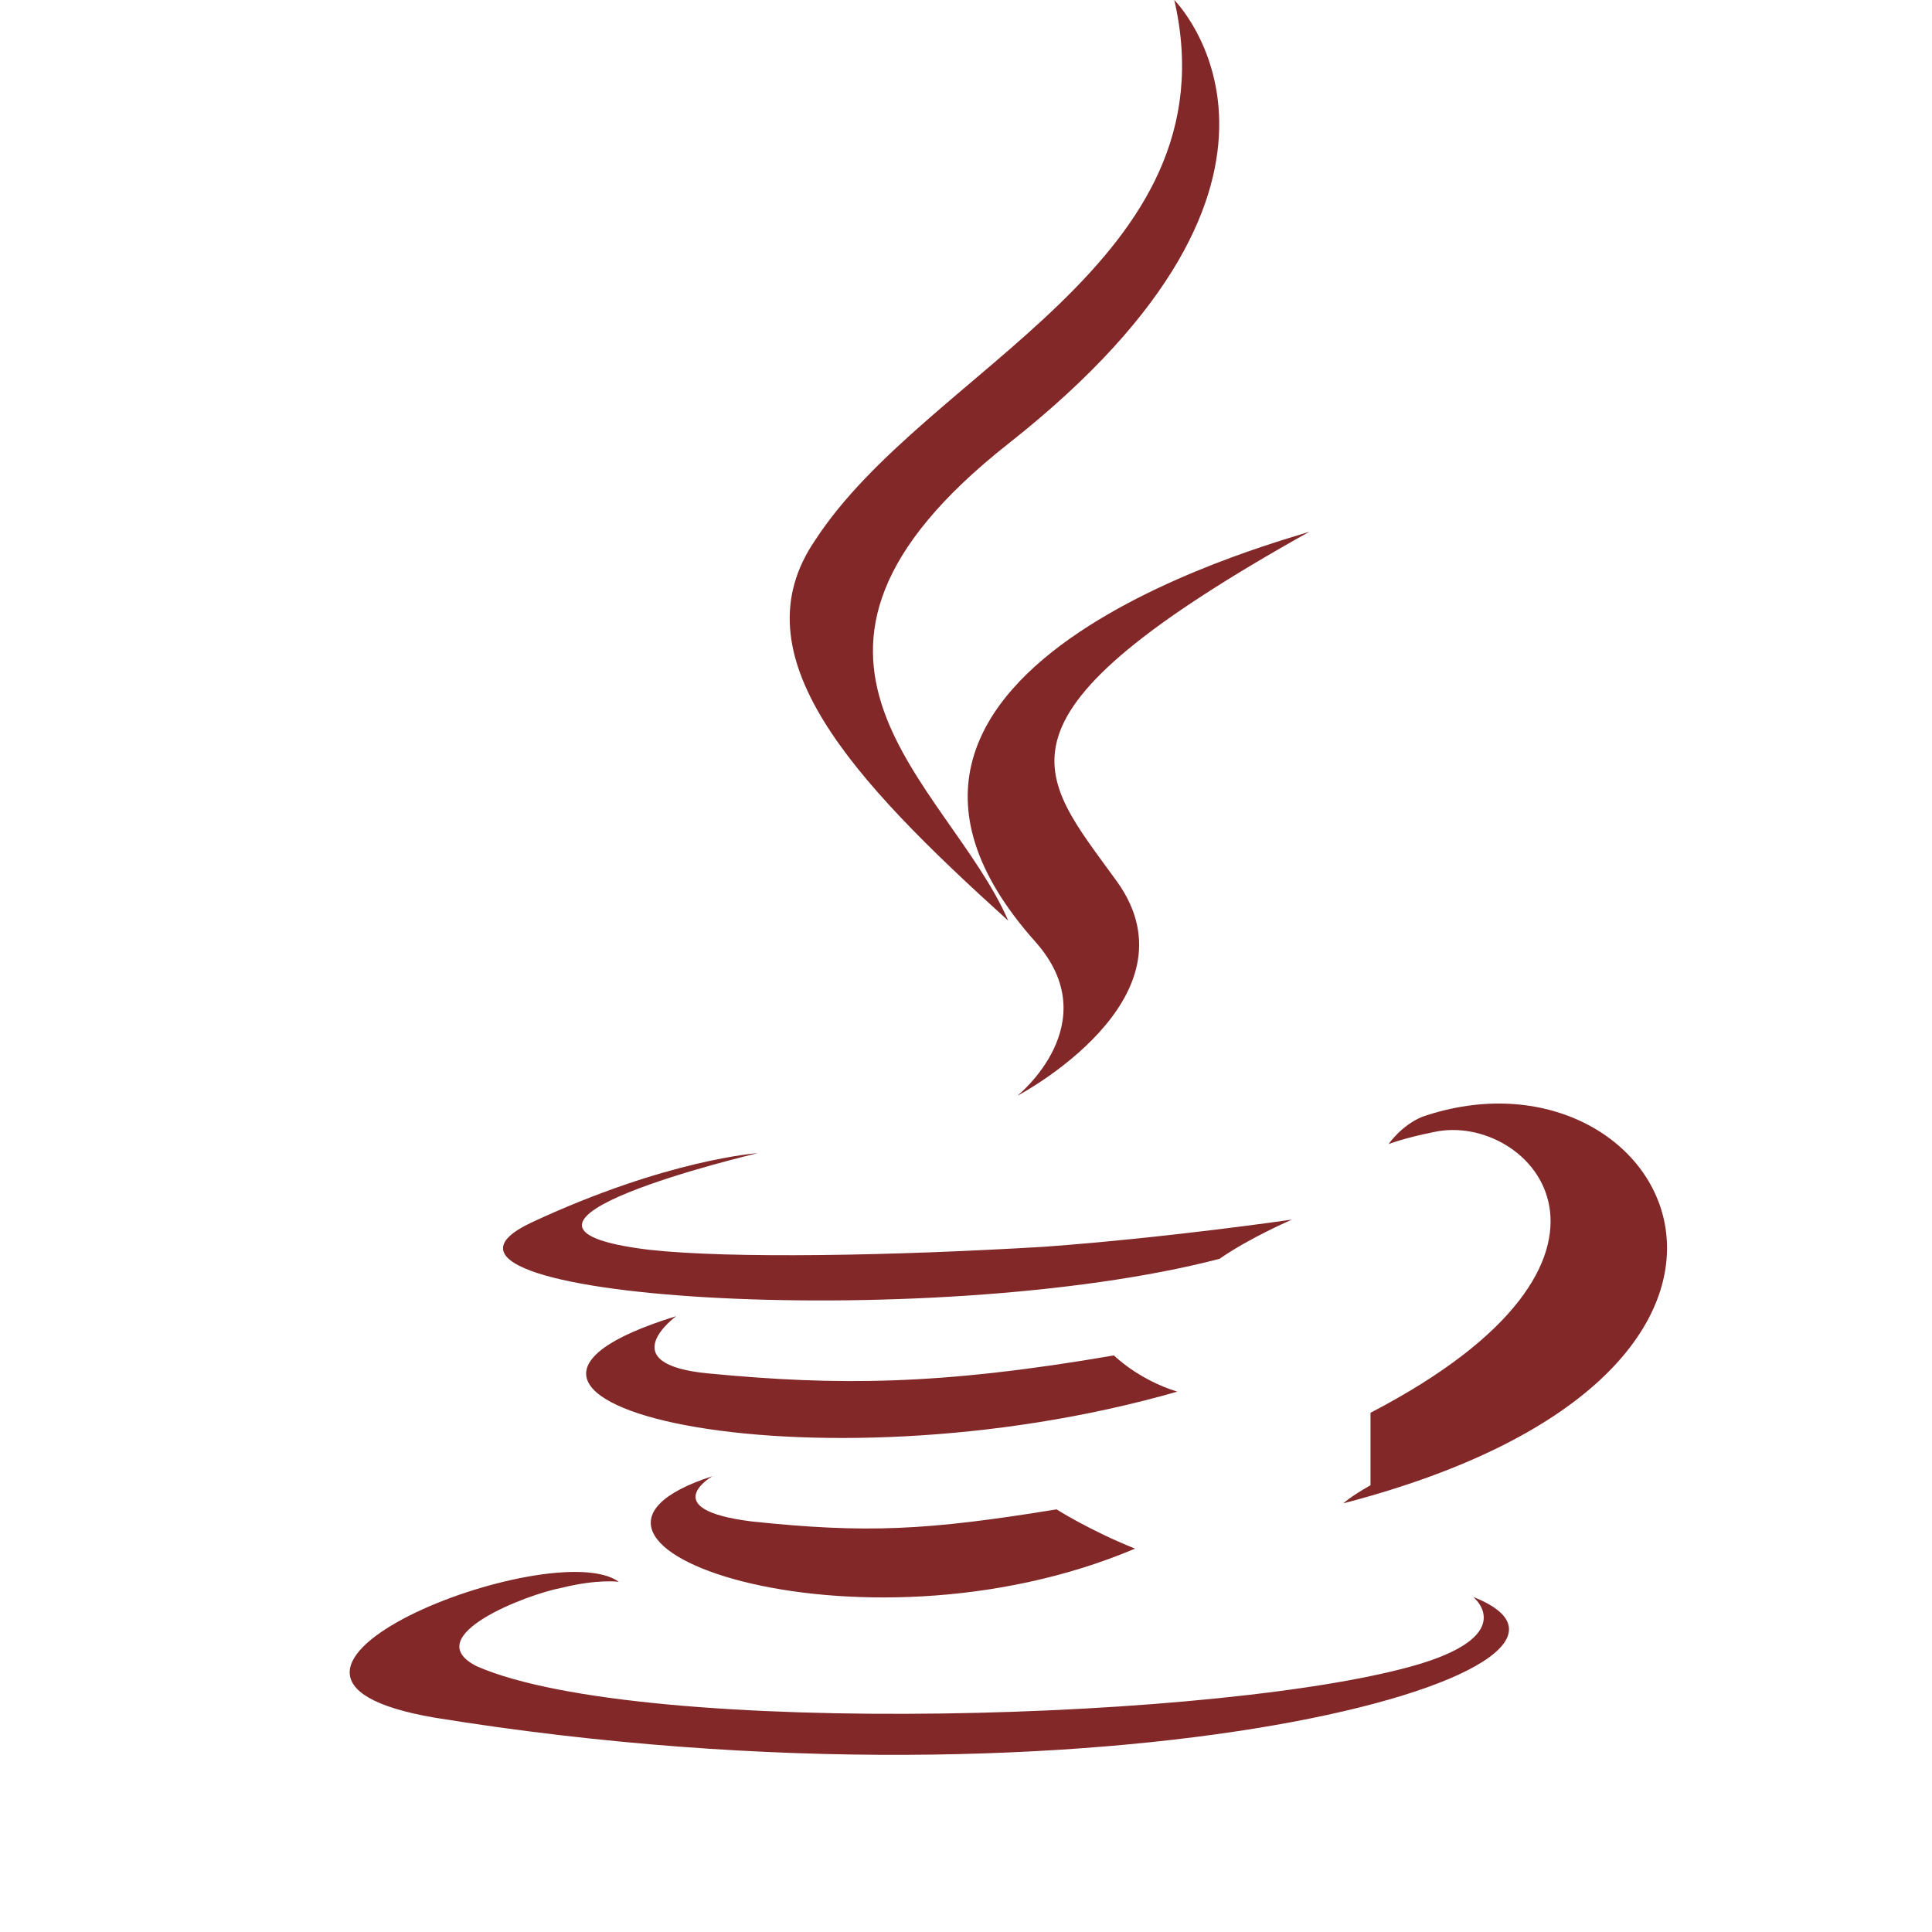
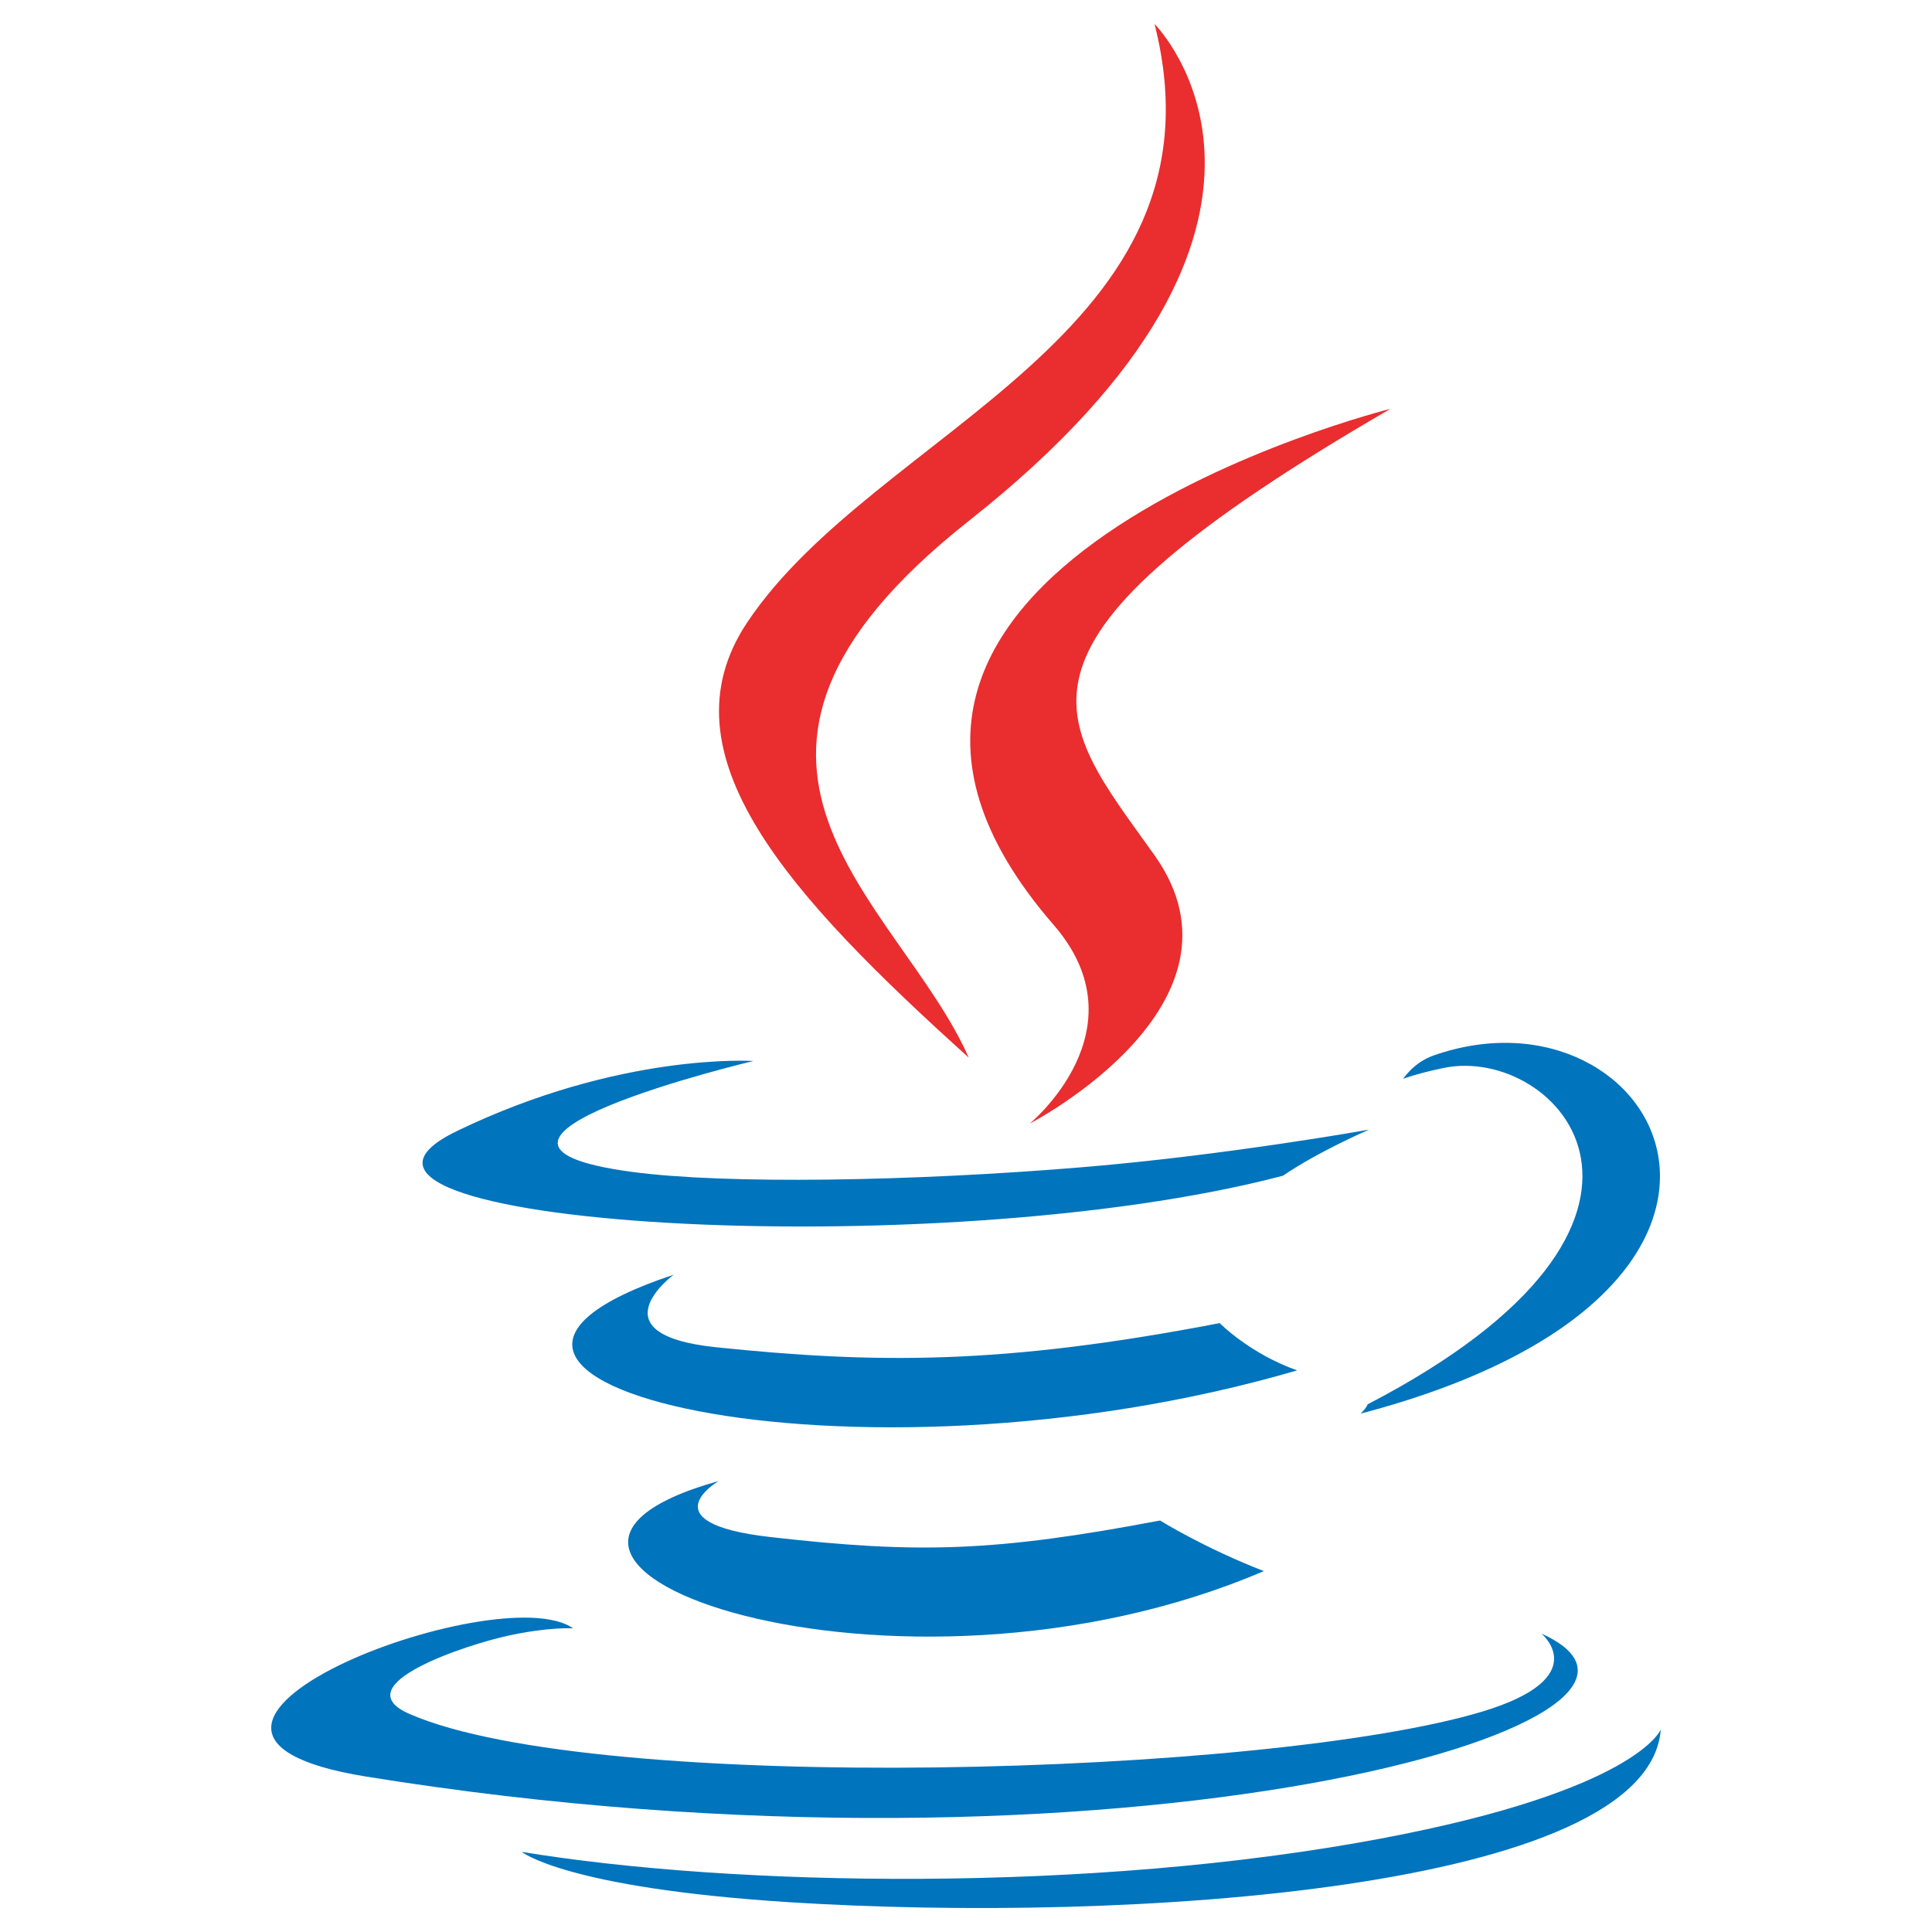
- <svg xmlns="http://www.w3.org/2000/svg" viewBox="0 0 64 64" width="48" height="48">
-   <path d="M23.6 48.9s-1.9 1.1 1.3 1.5c3.8.4 5.8.3 10.1-.4 0 0 1.1.7 2.6 1.3-9.2 3.9-20.8-.2-14-2.4zM22.4 43.6s-2.2 1.6 1.1 1.9c4.2.4 7.6.4 13.4-.6 0 0 .8.8 2.1 1.2-12.2 3.5-25.7.3-16.6-2.5zM34.3 31.2c2.4 2.7-.6 5.1-.6 5.1s6.1-3.2 3.3-7.1c-2.6-3.6-4.7-5.4 6.4-11.6 0 .1-17.4 4.3-9.1 13.6zM48.8 52.9s1.5 1.2-1.7 2.2c-6.2 1.9-25.8 2.5-31.3.1-2-1 1.7-2.4 2.8-2.6 1.2-.3 1.9-.2 1.9-.2-2.2-1.6-14.3 3.1-6.1 4.5 22.2 3.6 40.5-1.6 34.4-4zM25.1 38.2s-10.2 2.4-3.6 3.2c2.7.3 8.1.2 13.1-.1 4.1-.3 8.2-.9 8.2-.9s-1.4.6-2.4 1.3c-9.6 2.5-28.1 1.3-22.8-1.2 4.5-2.1 7.5-2.3 7.5-2.3zM45.4 46.8c9.8-5.1 5.3-10 2.1-9.3-1 .2-1.5.4-1.5.4s.4-.6 1.1-.9c8.1-2.8 14.3 8.4-2.6 12.8 0 0 .2-.2.9-.6zM38.9 0s5.8 5.8-5.5 14.7c-9 7.1-2 11.2 0 15.8-5.2-4.7-9-8.8-6.4-12.6C30.7 12.2 40.9 8.7 38.9 0z" fill="#832828" />
+ <svg xmlns="http://www.w3.org/2000/svg" viewBox="0 0 128 128">
+   <path fill="#0074BD" d="M47.617 98.12s-4.767 2.774 3.397 3.71c9.892 1.13 14.947.968 25.845-1.092 0 0 2.871 1.795 6.873 3.351-24.439 10.47-55.308-.607-36.115-5.969zm-2.988-13.665s-5.348 3.959 2.823 4.805c10.567 1.091 18.91 1.18 33.354-1.6 0 0 1.993 2.025 5.132 3.131-29.542 8.64-62.446.68-41.309-6.336z" />
+   <path fill="#EA2D2E" d="M69.802 61.271c6.025 6.935-1.58 13.17-1.58 13.17s15.289-7.891 8.269-17.777c-6.559-9.215-11.587-13.792 15.635-29.58 0 .001-42.731 10.67-22.324 34.187z" />
+   <path fill="#0074BD" d="M102.123 108.229s3.529 2.91-3.888 5.159c-14.102 4.272-58.706 5.56-71.094.171-4.451-1.938 3.899-4.625 6.526-5.192 2.739-.593 4.303-.485 4.303-.485-4.953-3.487-32.013 6.85-13.743 9.815 49.821 8.076 90.817-3.637 77.896-9.468zM49.912 70.294s-22.686 5.389-8.033 7.348c6.188.828 18.518.638 30.011-.326 9.39-.789 18.813-2.474 18.813-2.474s-3.308 1.419-5.704 3.053c-23.042 6.061-67.544 3.238-54.731-2.958 10.832-5.239 19.644-4.643 19.644-4.643zm40.697 22.747c23.421-12.167 12.591-23.86 5.032-22.285-1.848.385-2.677.72-2.677.72s.688-1.079 2-1.543c14.953-5.255 26.451 15.503-4.823 23.725 0-.002.359-.327.468-.617z" />
+   <path fill="#EA2D2E" d="M76.491 1.587S89.459 14.563 64.188 34.51c-20.266 16.006-4.621 25.13-.007 35.559-11.831-10.673-20.509-20.07-14.688-28.815C58.041 28.42 81.722 22.195 76.491 1.587z" />
+   <path fill="#0074BD" d="M52.214 126.021c22.476 1.437 57-.8 57.817-11.436 0 0-1.571 4.032-18.577 7.231-19.186 3.612-42.854 3.191-56.887.874 0 .001 2.875 2.381 17.647 3.331z" />
</svg>
